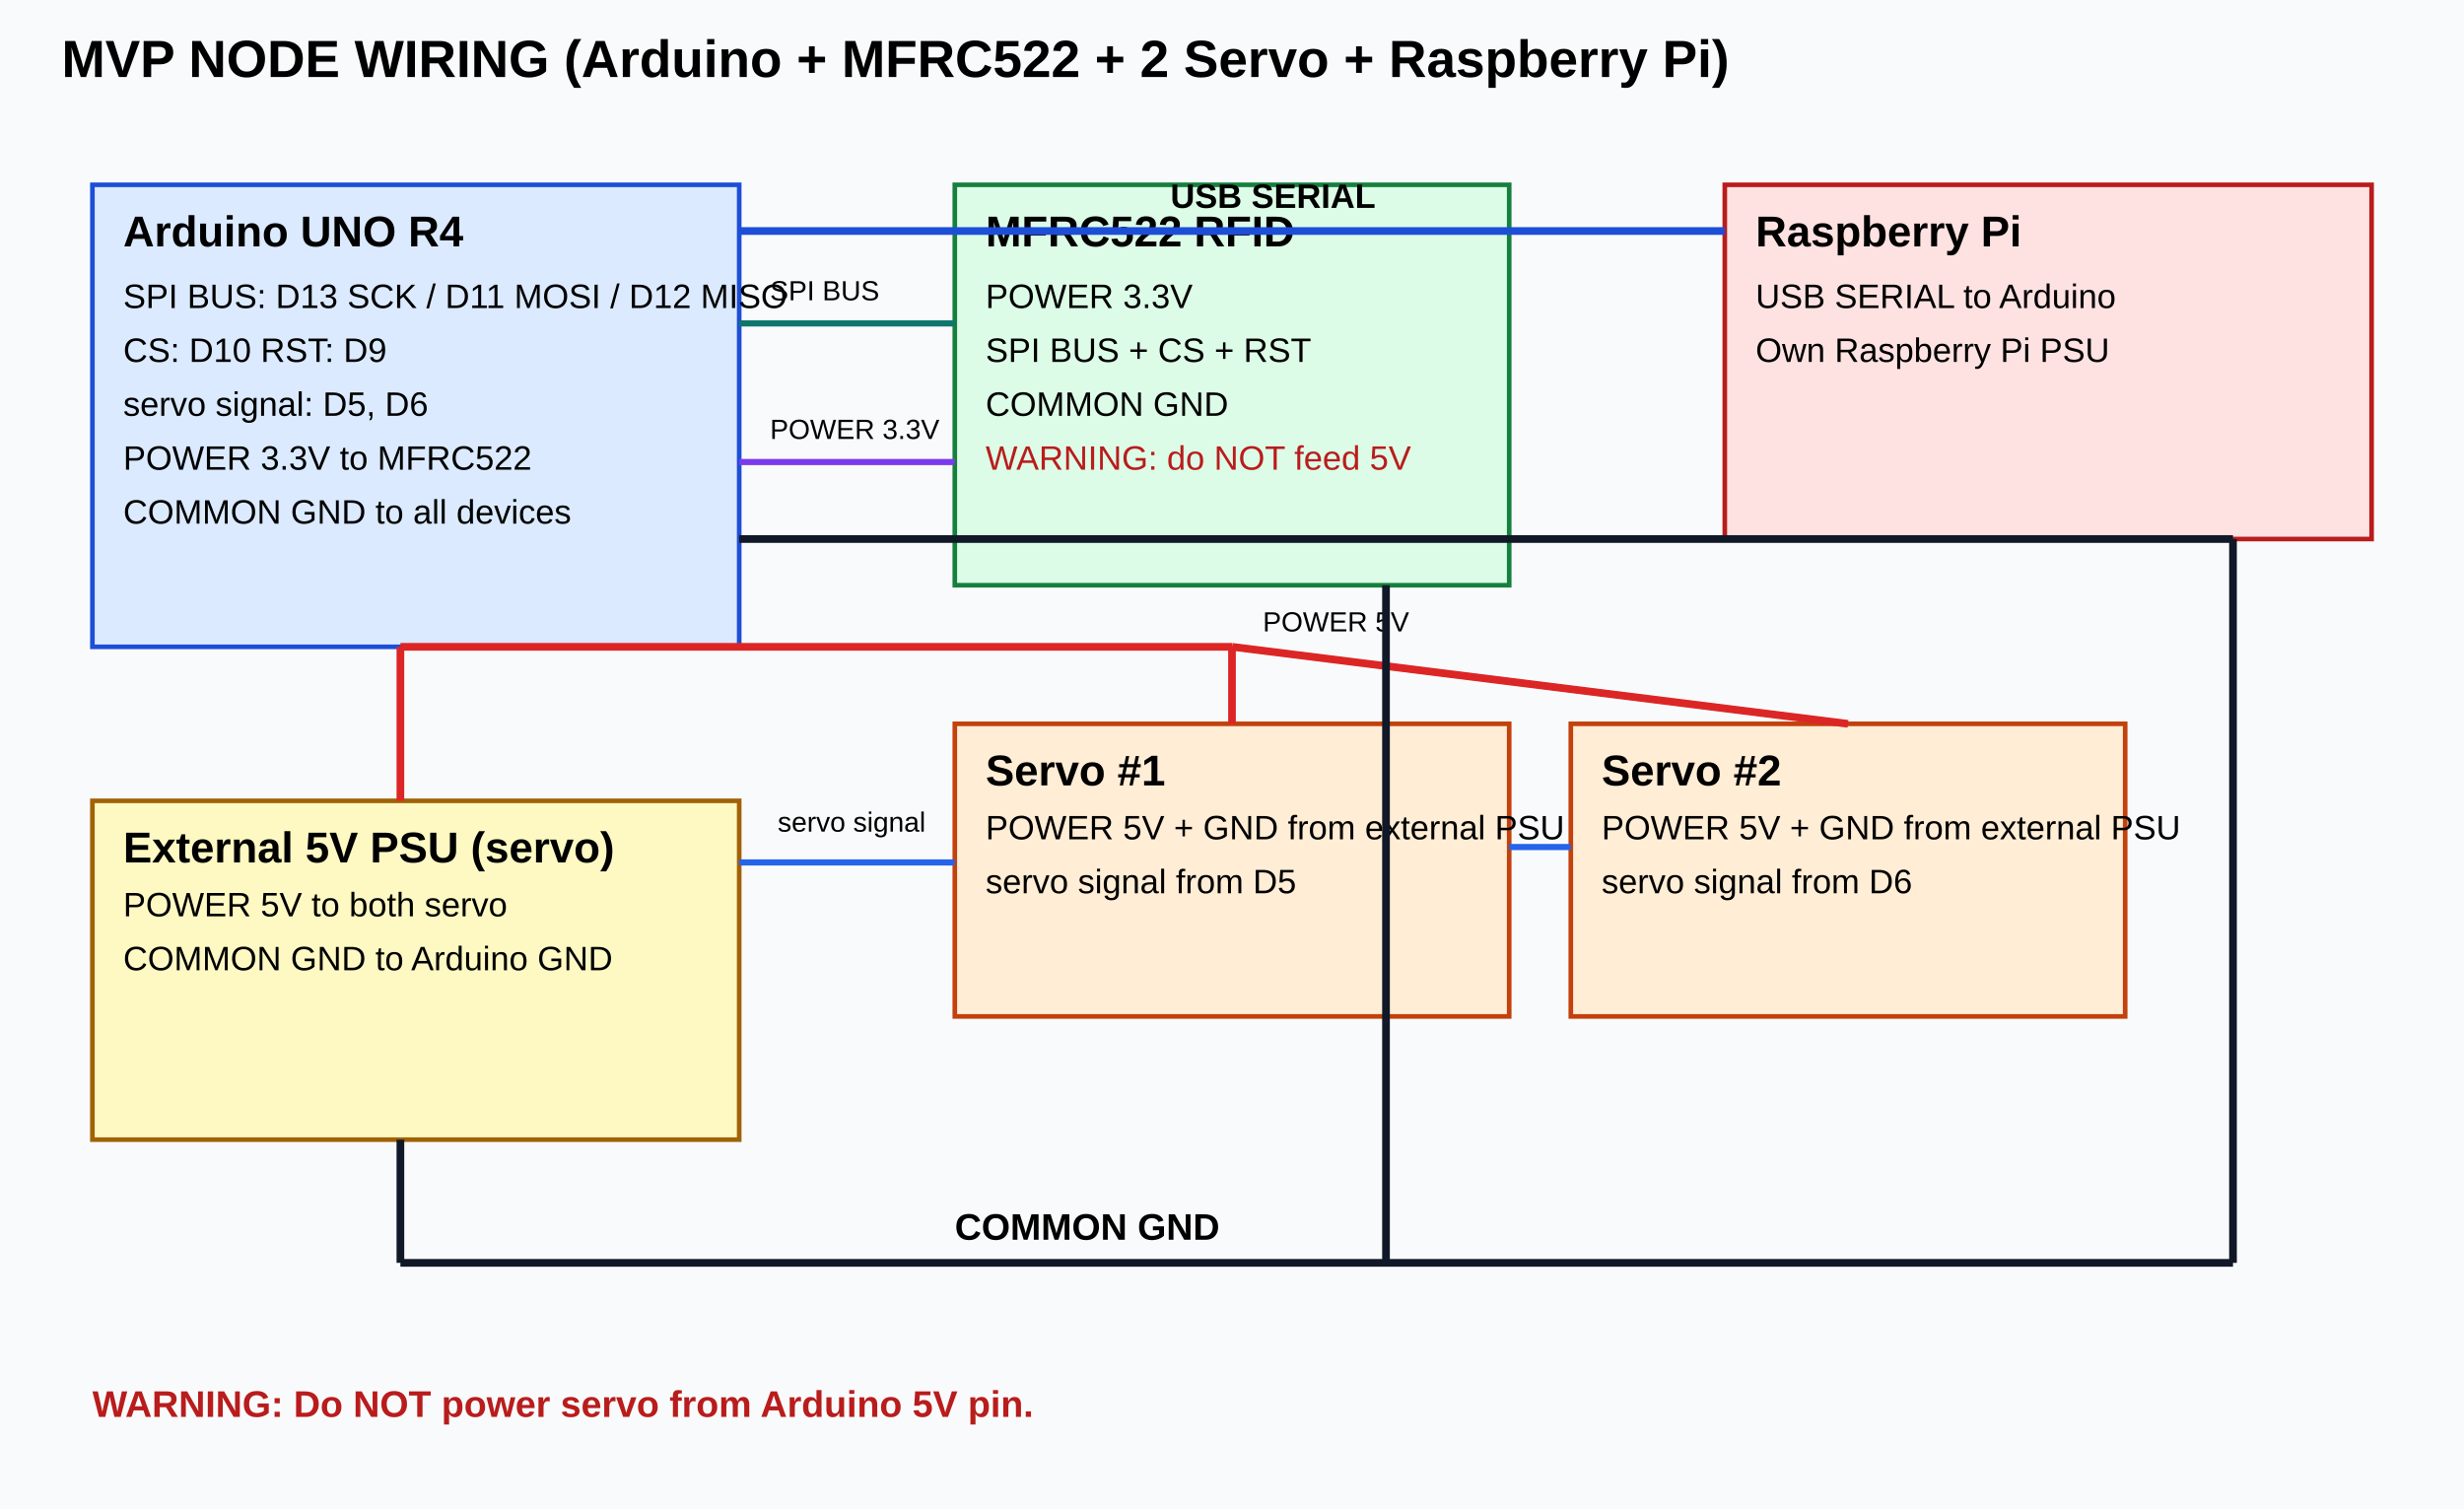
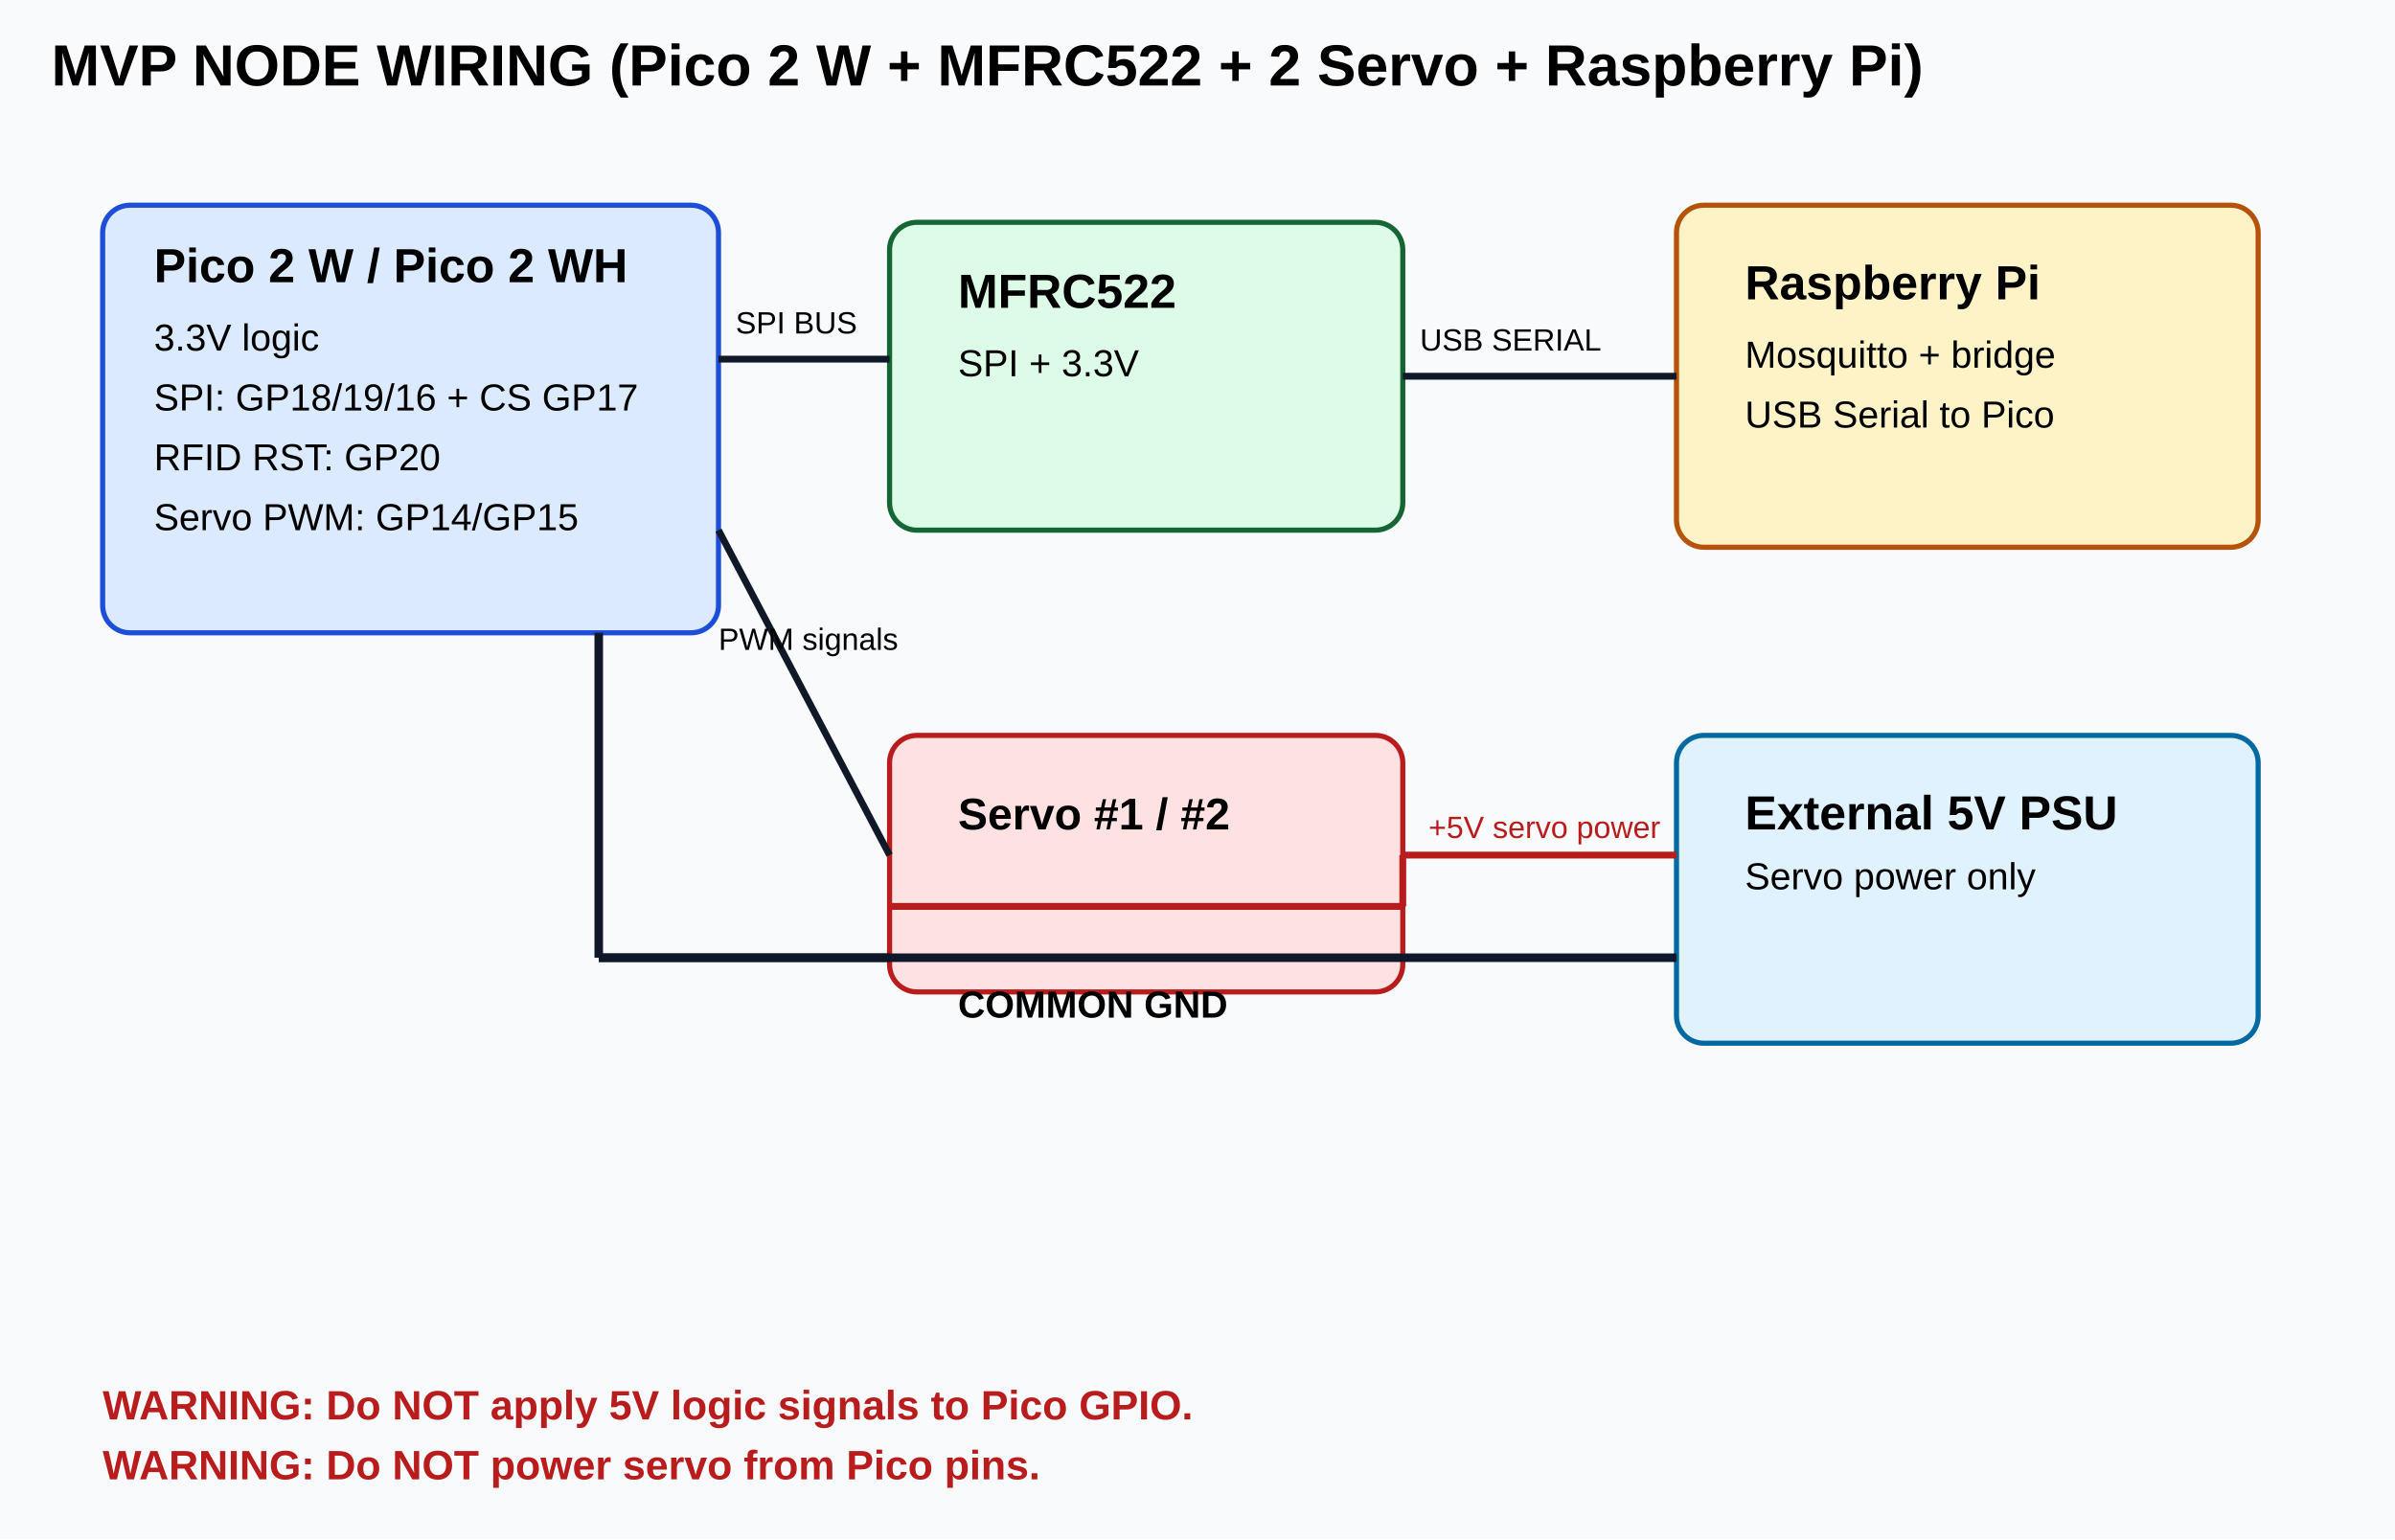
- <svg xmlns="http://www.w3.org/2000/svg" width="1600" height="980" viewBox="0 0 1600 980">
-   <rect width="1600" height="980" fill="#f9fafb" />
-   <text x="40" y="50" font-size="34" font-family="Arial" font-weight="700">MVP NODE WIRING (Arduino + MFRC522 + 2 Servo + Raspberry Pi)</text>
-   <rect x="60" y="120" width="420" height="300" fill="#dbeafe" stroke="#1d4ed8" stroke-width="3" />
-   <text x="80" y="160" font-size="28" font-family="Arial" font-weight="700">Arduino UNO R4</text>
-   <text x="80" y="200" font-size="22" font-family="Arial">SPI BUS: D13 SCK / D11 MOSI / D12 MISO</text>
-   <text x="80" y="235" font-size="22" font-family="Arial">CS: D10   RST: D9</text>
-   <text x="80" y="270" font-size="22" font-family="Arial">servo signal: D5, D6</text>
-   <text x="80" y="305" font-size="22" font-family="Arial">POWER 3.3V to MFRC522</text>
-   <text x="80" y="340" font-size="22" font-family="Arial">COMMON GND to all devices</text>
-   <rect x="620" y="120" width="360" height="260" fill="#dcfce7" stroke="#15803d" stroke-width="3" />
-   <text x="640" y="160" font-size="28" font-family="Arial" font-weight="700">MFRC522 RFID</text>
-   <text x="640" y="200" font-size="22" font-family="Arial">POWER 3.3V</text>
-   <text x="640" y="235" font-size="22" font-family="Arial">SPI BUS + CS + RST</text>
-   <text x="640" y="270" font-size="22" font-family="Arial">COMMON GND</text>
-   <text x="640" y="305" font-size="22" font-family="Arial" fill="#b91c1c">WARNING: do NOT feed 5V</text>
-   <rect x="1120" y="120" width="420" height="230" fill="#fee2e2" stroke="#b91c1c" stroke-width="3" />
-   <text x="1140" y="160" font-size="28" font-family="Arial" font-weight="700">Raspberry Pi</text>
-   <text x="1140" y="200" font-size="22" font-family="Arial">USB SERIAL to Arduino</text>
-   <text x="1140" y="235" font-size="22" font-family="Arial">Own Raspberry Pi PSU</text>
-   <rect x="620" y="470" width="360" height="190" fill="#ffedd5" stroke="#c2410c" stroke-width="3" />
-   <text x="640" y="510" font-size="28" font-family="Arial" font-weight="700">Servo #1</text>
-   <text x="640" y="545" font-size="22" font-family="Arial">POWER 5V + GND from external PSU</text>
-   <text x="640" y="580" font-size="22" font-family="Arial">servo signal from D5</text>
-   <rect x="1020" y="470" width="360" height="190" fill="#ffedd5" stroke="#c2410c" stroke-width="3" />
-   <text x="1040" y="510" font-size="28" font-family="Arial" font-weight="700">Servo #2</text>
-   <text x="1040" y="545" font-size="22" font-family="Arial">POWER 5V + GND from external PSU</text>
-   <text x="1040" y="580" font-size="22" font-family="Arial">servo signal from D6</text>
-   <rect x="60" y="520" width="420" height="220" fill="#fef9c3" stroke="#a16207" stroke-width="3" />
-   <text x="80" y="560" font-size="28" font-family="Arial" font-weight="700">External 5V PSU (servo)</text>
-   <text x="80" y="595" font-size="22" font-family="Arial">POWER 5V to both servo</text>
-   <text x="80" y="630" font-size="22" font-family="Arial">COMMON GND to Arduino GND</text>
-   <line x1="480" y1="210" x2="620" y2="210" stroke="#0f766e" stroke-width="4" />
-   <text x="500" y="195" font-size="18" font-family="Arial">SPI BUS</text>
-   <line x1="480" y1="300" x2="620" y2="300" stroke="#7c3aed" stroke-width="4" />
-   <text x="500" y="285" font-size="18" font-family="Arial">POWER 3.3V</text>
-   <line x1="980" y1="550" x2="1020" y2="550" stroke="#2563eb" stroke-width="4" />
-   <line x1="480" y1="560" x2="620" y2="560" stroke="#2563eb" stroke-width="4" />
-   <text x="505" y="540" font-size="18" font-family="Arial">servo signal</text>
-   <line x1="260" y1="520" x2="260" y2="420" stroke="#dc2626" stroke-width="5" />
-   <line x1="260" y1="420" x2="800" y2="420" stroke="#dc2626" stroke-width="5" />
-   <line x1="800" y1="420" x2="800" y2="470" stroke="#dc2626" stroke-width="5" />
-   <line x1="800" y1="420" x2="1200" y2="470" stroke="#dc2626" stroke-width="5" />
-   <text x="820" y="410" font-size="18" font-family="Arial">POWER 5V</text>
-   <line x1="260" y1="740" x2="260" y2="820" stroke="#111827" stroke-width="5" />
-   <line x1="260" y1="820" x2="1450" y2="820" stroke="#111827" stroke-width="5" />
-   <line x1="1450" y1="820" x2="1450" y2="350" stroke="#111827" stroke-width="5" />
-   <line x1="1450" y1="350" x2="480" y2="350" stroke="#111827" stroke-width="5" />
-   <line x1="900" y1="380" x2="900" y2="820" stroke="#111827" stroke-width="5" />
-   <text x="620" y="805" font-size="24" font-family="Arial" font-weight="700">COMMON GND</text>
-   <line x1="480" y1="150" x2="1120" y2="150" stroke="#1d4ed8" stroke-width="5" />
-   <text x="760" y="135" font-size="22" font-family="Arial" font-weight="700">USB SERIAL</text>
-   <text x="60" y="920" font-size="24" font-family="Arial" fill="#b91c1c" font-weight="700">WARNING: Do NOT power servo from Arduino 5V pin.</text>
+ <svg xmlns="http://www.w3.org/2000/svg" width="1400" height="900" viewBox="0 0 1400 900">
+   <rect x="0" y="0" width="1400" height="900" fill="#f8fafc" />
+   <text x="30" y="50" font-size="34" font-family="Arial" font-weight="700">MVP NODE WIRING (Pico 2 W + MFRC522 + 2 Servo + Raspberry Pi)</text>
+   <rect x="60" y="120" width="360" height="250" rx="16" fill="#dbeafe" stroke="#1d4ed8" stroke-width="3" />
+   <text x="90" y="165" font-size="28" font-family="Arial" font-weight="700">Pico 2 W / Pico 2 WH</text>
+   <text x="90" y="205" font-size="22" font-family="Arial">3.3V logic</text>
+   <text x="90" y="240" font-size="22" font-family="Arial">SPI: GP18/19/16 + CS GP17</text>
+   <text x="90" y="275" font-size="22" font-family="Arial">RFID RST: GP20</text>
+   <text x="90" y="310" font-size="22" font-family="Arial">Servo PWM: GP14/GP15</text>
+   <rect x="520" y="130" width="300" height="180" rx="16" fill="#dcfce7" stroke="#166534" stroke-width="3" />
+   <text x="560" y="180" font-size="28" font-family="Arial" font-weight="700">MFRC522</text>
+   <text x="560" y="220" font-size="22" font-family="Arial">SPI + 3.3V</text>
+   <rect x="980" y="120" width="340" height="200" rx="16" fill="#fef3c7" stroke="#b45309" stroke-width="3" />
+   <text x="1020" y="175" font-size="28" font-family="Arial" font-weight="700">Raspberry Pi</text>
+   <text x="1020" y="215" font-size="22" font-family="Arial">Mosquitto + bridge</text>
+   <text x="1020" y="250" font-size="22" font-family="Arial">USB Serial to Pico</text>
+   <rect x="520" y="430" width="300" height="150" rx="16" fill="#fee2e2" stroke="#b91c1c" stroke-width="3" />
+   <text x="560" y="485" font-size="26" font-family="Arial" font-weight="700">Servo #1 / #2</text>
+   <rect x="980" y="430" width="340" height="180" rx="16" fill="#e0f2fe" stroke="#0369a1" stroke-width="3" />
+   <text x="1020" y="485" font-size="28" font-family="Arial" font-weight="700">External 5V PSU</text>
+   <text x="1020" y="520" font-size="22" font-family="Arial">Servo power only</text>
+   <line x1="420" y1="210" x2="520" y2="210" stroke="#111827" stroke-width="4" />
+   <text x="430" y="195" font-size="18" font-family="Arial">SPI BUS</text>
+   <line x1="820" y1="220" x2="980" y2="220" stroke="#111827" stroke-width="4" />
+   <text x="830" y="205" font-size="18" font-family="Arial">USB SERIAL</text>
+   <line x1="420" y1="310" x2="520" y2="500" stroke="#111827" stroke-width="4" />
+   <text x="420" y="380" font-size="18" font-family="Arial">PWM signals</text>
+   <line x1="980" y1="500" x2="820" y2="500" stroke="#b91c1c" stroke-width="4" />
+   <line x1="820" y1="500" x2="820" y2="530" stroke="#b91c1c" stroke-width="4" />
+   <line x1="820" y1="530" x2="520" y2="530" stroke="#b91c1c" stroke-width="4" />
+   <text x="835" y="490" font-size="18" font-family="Arial" fill="#b91c1c">+5V servo power</text>
+   <line x1="980" y1="560" x2="350" y2="560" stroke="#0f172a" stroke-width="5" />
+   <line x1="350" y1="560" x2="350" y2="370" stroke="#0f172a" stroke-width="5" />
+   <line x1="350" y1="560" x2="520" y2="560" stroke="#0f172a" stroke-width="5" />
+   <text x="560" y="595" font-size="22" font-family="Arial" font-weight="700">COMMON GND</text>
+   <text x="60" y="830" font-size="24" font-family="Arial" fill="#b91c1c" font-weight="700">WARNING: Do NOT apply 5V logic signals to Pico GPIO.</text>
+   <text x="60" y="865" font-size="24" font-family="Arial" fill="#b91c1c" font-weight="700">WARNING: Do NOT power servo from Pico pins.</text>
</svg>
